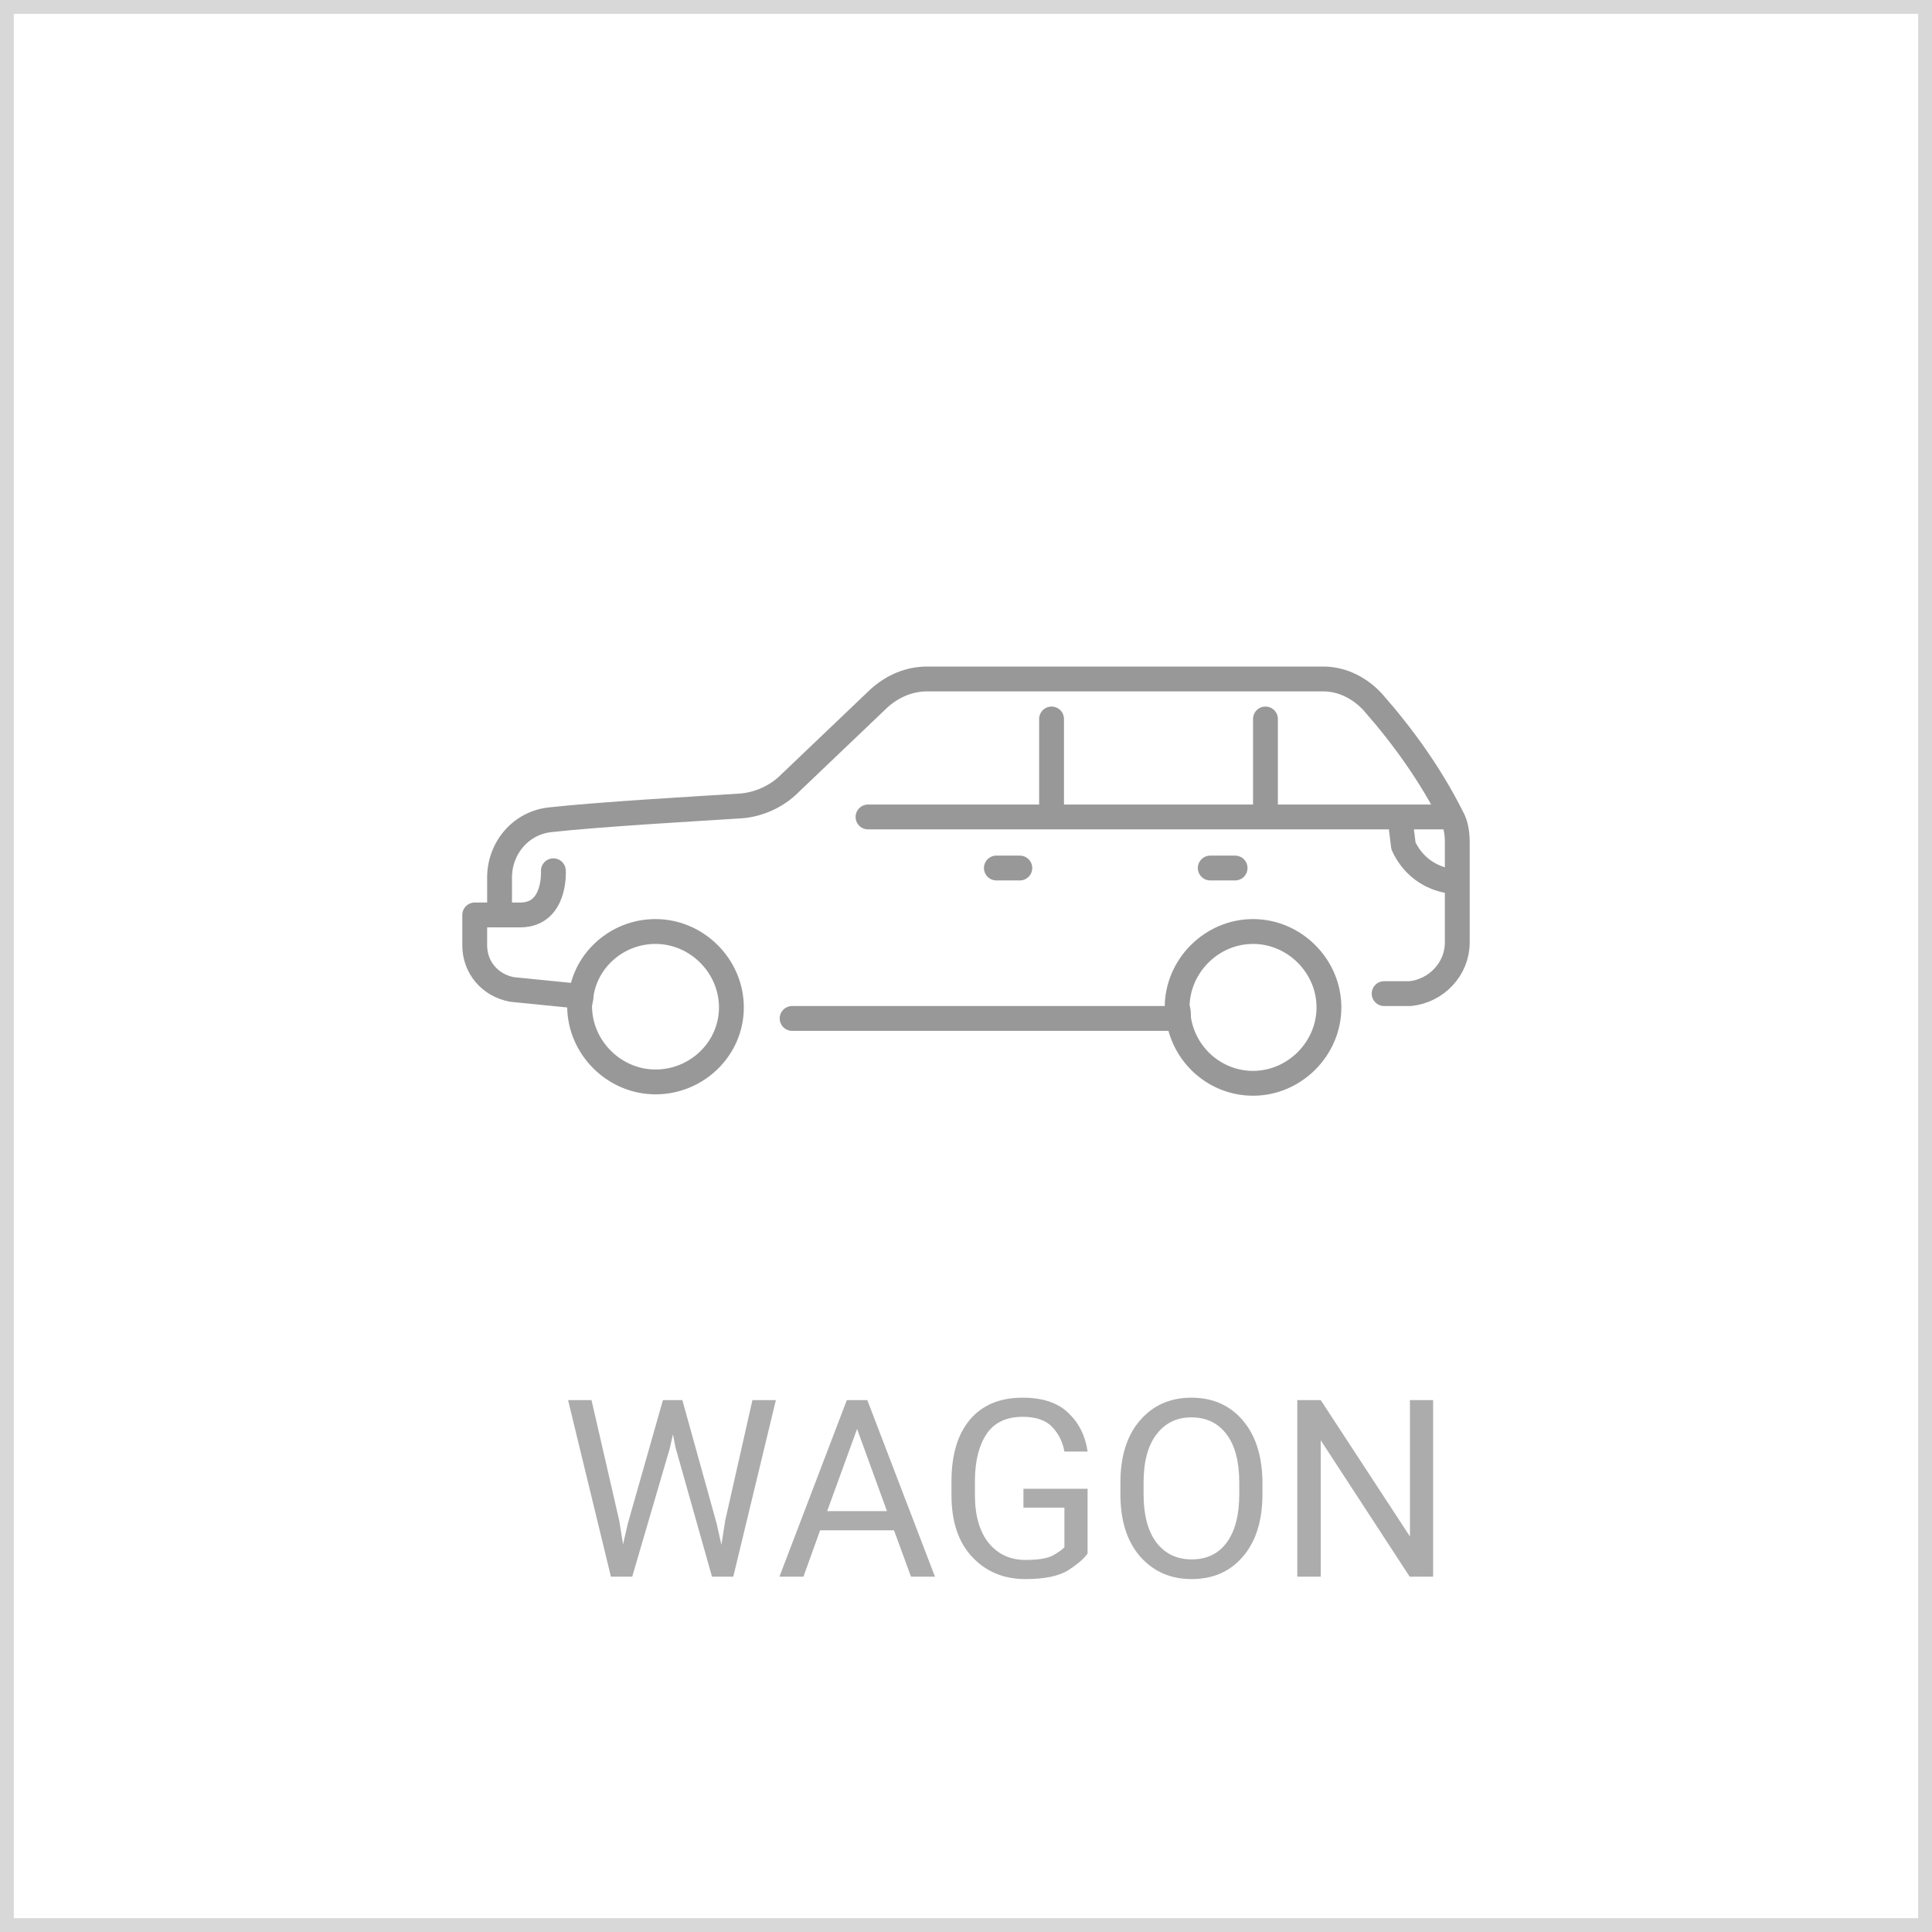
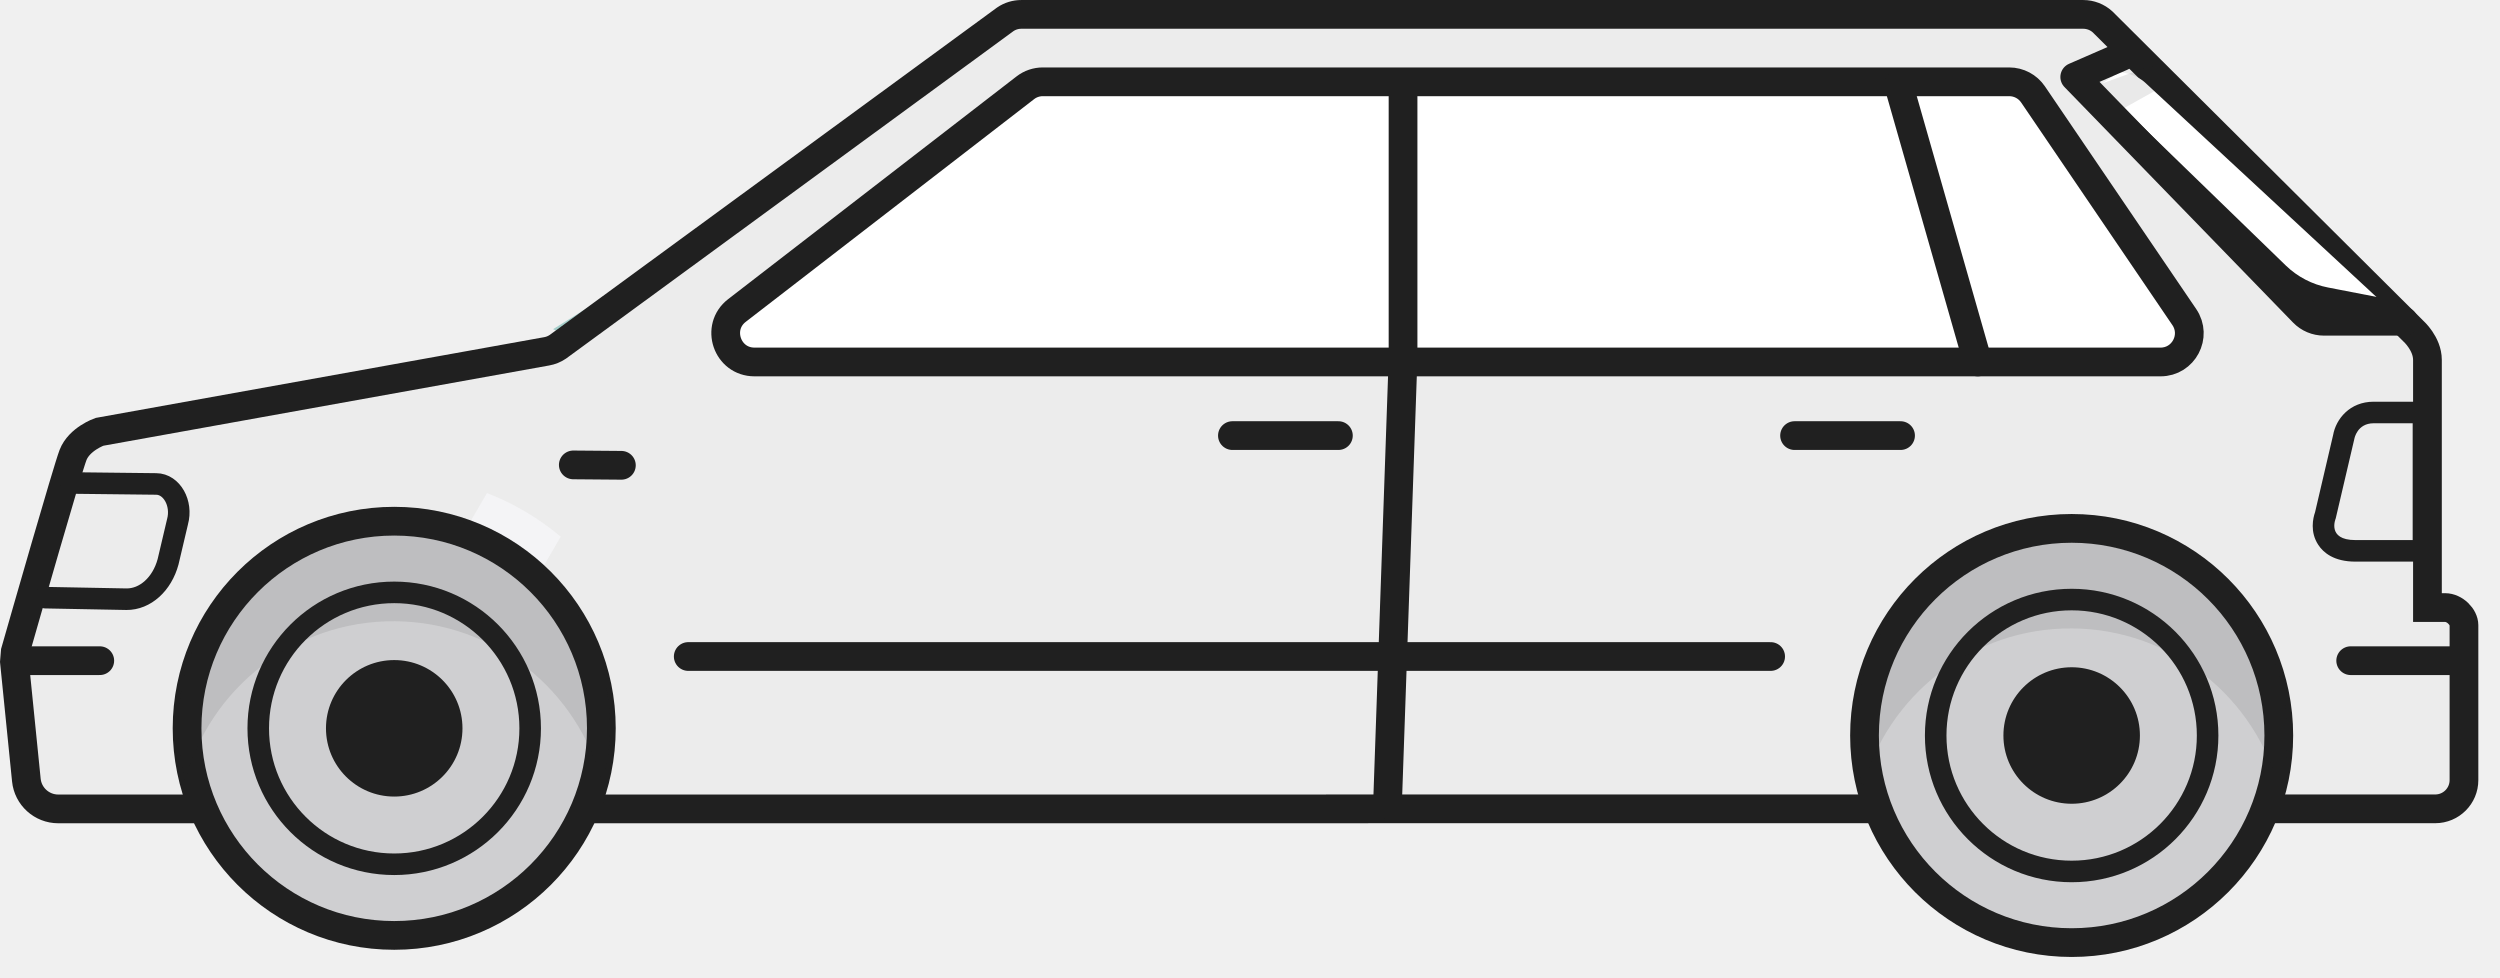
- <svg xmlns="http://www.w3.org/2000/svg" width="112px" height="112px" viewBox="0 0 112 112" version="1.1">
-   <defs />
+ <svg xmlns="http://www.w3.org/2000/svg" width="87px" height="34px" viewBox="0 0 87 34" version="1.1">
  <g id="Page-1" stroke="none" stroke-width="1" fill="none" fill-rule="evenodd">
-     <g id="Body-Type" transform="translate(-24, -224)">
-       <g id="Box---Body-Type" transform="translate(24, 224)">
-         <rect id="Rectangle" stroke="#D8D8D8" stroke-width="0.8" fill="#FFFFFF" x="0.4" y="0.4" width="111.2" height="111.2" />
-         <g id="Box-Text" transform="translate(2.4, 78.4)" stroke-width="1">
-           <g id="TEXT">
-             <rect id="white-bg" fill="#FFFFFF" x="0" y="0" width="107" height="16.8" />
-             <text font-family="Roboto-Regular, Roboto" font-size="14.4" font-weight="normal" fill="#989898">
-               <tspan x="56" y="13" text-anchor="middle">WAGON</tspan>
-             </text>
-             <g id="color-/-grey" style="mix-blend-mode: overlay;" fill="#989898">
-               <rect id="color" x="0" y="0" width="107.128" height="17.2" />
-             </g>
-           </g>
-         </g>
-         <g id="SUV-icon" transform="translate(25.6, 38.4)" stroke-width="1">
-           <g id="Group">
-             <rect id="white-bg" fill="#FFFFFF" x="0" y="0" width="60.8" height="25.6" />
-             <path d="M32.16,11.92 L33.52,11.92 M44.56,11.92 L46,11.92 M54.64,19.2 L56.16,19.2 C57.68,19.04 58.88,17.76 58.88,16.24 L58.88,10.4 C58.88,9.92 58.8,9.36 58.56,8.96 C57.36,6.56 55.76,4.32 54,2.32 C53.28,1.52 52.24,0.96 51.12,0.96 L28.16,0.96 C27.12,0.96 26.16,1.36 25.36,2.08 L20.16,7.04 C19.44,7.76 18.4,8.24 17.36,8.32 C14.88,8.48 9.2,8.8 6.32,9.12 C4.64,9.28 3.36,10.72 3.36,12.48 L3.36,14.64 L1.92,14.64 L1.92,16.4 C1.92,17.68 2.8,18.72 4.08,18.96 L8.08,19.36 M42.72,20.64 L20.32,20.64" id="Shape" stroke="#000000" stroke-width="1.44" stroke-linecap="round" stroke-linejoin="round" />
-             <path d="M8.08,19.36 C8.08,19.52 8,19.76 8,19.92 C8,22.32 10,24.32 12.4,24.32 C14.8,24.32 16.8,22.4 16.8,20 C16.8,17.6 14.8,15.6 12.4,15.6 C10.16,15.6 8.32,17.28 8.08,19.36 M42.72,20.64 C43.04,22.8 44.88,24.4 47.04,24.4 C49.44,24.4 51.44,22.4 51.44,20 C51.44,17.6 49.44,15.6 47.04,15.6 C44.64,15.6 42.64,17.6 42.64,20 C42.72,20.16 42.72,20.4 42.72,20.64 M24.72,8.96 L58.24,8.96 M35.36,3.28 L35.36,8.8 M47.76,3.28 L47.76,8.8 M6.48,12.08 C6.48,12.08 6.64,14.64 4.56,14.64 L3.44,14.64 M58.24,12.64 C57.12,12.4 56.24,11.68 55.76,10.64 L55.6,9.36" id="Shape" stroke="#000000" stroke-width="1.44" stroke-linecap="round" stroke-linejoin="round" />
-             <g id="color-/-grey" style="mix-blend-mode: screen;" fill="#989898">
-               <rect id="color" x="0" y="0" width="61.073" height="26.306" />
-             </g>
-           </g>
+     <g id="Car-Model-Icons---Greyscale" transform="translate(-17, -367)">
+       <g id="Group-69" transform="translate(17, 367)">
+         <polygon id="Fill-1" fill="#A5CECA" points="35.394 3.784 32.626 3.149 19.248 11.453 20.805 12.262 22.65 11.223" />
+         <g id="Group-68" transform="translate(0, 0.3026)">
+           <path d="M3.463,14.725 L19.027,11.923 C19.164,11.899 19.295,11.845 19.411,11.767 L34.983,0.37 C35.148,0.257 35.343,0.198 35.543,0.198 L72.495,0.198 C72.745,0.198 72.986,0.291 73.171,0.46 L83.982,11.217 C83.982,11.217 84.475,11.653 84.475,12.222 L84.475,20.84 L85.087,20.84 C85.428,20.84 85.746,21.169 85.746,21.454 L85.746,26.845 C85.746,27.398 85.298,27.845 84.746,27.845 L2.027,27.847 C1.454,27.847 0.974,27.413 0.917,26.842 L0.502,22.726 C0.512,22.604 0.522,22.492 0.532,22.37 C0.826,21.342 2.345,16.04 2.541,15.533 C2.758,14.971 3.463,14.725 3.463,14.725" id="Fill-2" fill="#ECECEC" />
+           <path d="M3.463,14.725 L19.027,11.923 C19.164,11.899 19.295,11.845 19.411,11.767 L34.983,0.37 C35.148,0.257 35.343,0.198 35.543,0.198 L72.495,0.198 C72.745,0.198 72.986,0.291 73.171,0.46 L83.982,11.217 C83.982,11.217 84.475,11.653 84.475,12.222 L84.475,20.84 L85.087,20.84 C85.428,20.84 85.746,21.169 85.746,21.454 L85.746,26.845 C85.746,27.398 85.298,27.845 84.746,27.845 L2.027,27.847 C1.454,27.847 0.974,27.413 0.917,26.842 L0.502,22.726 C0.512,22.604 0.522,22.492 0.532,22.37 C0.826,21.342 2.345,16.04 2.541,15.533 C2.758,14.971 3.463,14.725 3.463,14.725 Z" id="Stroke-4" stroke="#202020" />
+           <path d="M16.947,16.856 C17.888,17.221 18.753,17.735 19.513,18.374 L16.512,23.522 L13.062,23.522 L16.947,16.856 Z" id="Fill-6" fill="#F4F4F6" />
+           <path d="M6.51,25.042 C6.51,21.063 9.737,17.835 13.718,17.835 C17.699,17.835 20.927,21.063 20.927,25.042 C20.927,29.023 17.699,32.25 13.718,32.25 C9.737,32.25 6.51,29.023 6.51,25.042" id="Fill-8" fill="#CFCFD1" />
+           <path d="M6.51,25.042 C6.51,21.063 9.737,17.835 13.718,17.835 C17.699,17.835 20.927,21.063 20.927,25.042 C20.927,29.023 17.699,32.25 13.718,32.25 C9.737,32.25 6.51,29.023 6.51,25.042 Z" id="Stroke-10" stroke="#202020" stroke-linecap="round" stroke-linejoin="round" />
+           <path d="M83.151,10.451 C83.36,10.645 83.301,10.764 83.02,10.716 L80.872,10.345 C80.59,10.297 80.196,10.091 79.996,9.887 L73.201,3.169 C73.001,2.966 72.832,2.627 73.117,2.627 L73.743,2.213 C74.028,2.213 74.433,2.371 74.643,2.565" id="Fill-12" fill="#FFFFFF" />
+           <path d="M83.961,13.677 L82.602,13.677 C81.772,13.677 81.29,14.28 81.192,14.839 L80.564,17.523 C80.493,17.726 80.38,18.21 80.677,18.66 C80.852,18.926 81.217,19.242 81.967,19.242 L83.961,19.242 C84.375,19.242 84.711,18.906 84.711,18.492 L84.711,14.427 C84.711,14.013 84.375,13.677 83.961,13.677 M83.961,14.427 L83.961,18.492 L81.967,18.492 C80.959,18.492 81.283,17.739 81.283,17.739 L81.932,14.967 C81.932,14.967 82.025,14.427 82.602,14.427 L83.961,14.427" id="Fill-14" fill="#202020" />
+           <path d="M20.186,15.821 C20.186,15.869 20.225,15.908 20.272,15.908 L21.105,15.908 C21.153,15.908 21.192,15.869 21.192,15.821 L21.192,15.632 C21.192,15.585 21.153,15.546 21.105,15.546 L20.272,15.546 C20.225,15.546 20.186,15.585 20.186,15.632 L20.186,15.821 Z" id="Fill-16" fill="#FFFFFF" />
+           <path d="M83.982,11.217 L84.288,11.134 L83.107,10.108 L81.014,9.702 C80.462,9.596 79.953,9.33 79.549,8.94 L73.579,3.152 L73.146,3.532 C80.078,10.626 80.224,10.699 80.341,10.758 C80.427,10.801 80.184,10.457 83.982,11.217" id="Fill-18" fill="#202020" />
+           <path d="M73.389,3.613 C73.421,3.613 73.504,3.679 73.537,3.672 L75.034,2.836 C75.267,2.782 75.076,1.938 74.842,1.992 L72.926,2.684 C72.489,2.817 72.837,3.128 72.999,3.375 C73.113,3.546 73.192,3.613 73.389,3.613" id="Fill-20" fill-opacity="0.1" fill="#202020" />
+           <path d="M26.256,12.294 L75.187,12.294 C75.989,12.294 76.465,11.396 76.014,10.732 L70.748,2.981 C70.562,2.708 70.252,2.544 69.921,2.544 L36.291,2.544 C36.07,2.544 35.855,2.617 35.68,2.753 L25.645,10.503 C24.89,11.086 25.302,12.294 26.256,12.294" id="Fill-22" fill="#FFFFFF" />
+           <path d="M26.256,12.294 L75.187,12.294 C75.989,12.294 76.465,11.396 76.014,10.732 L70.748,2.981 C70.562,2.708 70.252,2.544 69.921,2.544 L36.291,2.544 C36.07,2.544 35.855,2.617 35.68,2.753 L25.645,10.503 C24.89,11.086 25.302,12.294 26.256,12.294 Z" id="Stroke-24" stroke="#202020" stroke-width="0.75" stroke-linecap="round" stroke-linejoin="round" />
+           <path d="M1.579,20.496 L4.401,20.55 C5.054,20.555 5.639,20.026 5.849,19.248 L6.178,17.853 C6.353,17.211 5.977,16.543 5.436,16.539 L2.451,16.505" id="Stroke-26" stroke="#202020" stroke-width="0.75" stroke-linecap="round" stroke-linejoin="round" />
+           <path d="M21.624,15.89 L19.951,15.876" id="Stroke-28" stroke="#202020" stroke-linecap="round" stroke-linejoin="round" />
+           <path d="M73.826,1.669 L72.201,2.377 L80.156,10.573 C80.345,10.768 80.604,10.877 80.874,10.877 L83.648,10.877" id="Stroke-30" stroke="#202020" stroke-linecap="round" stroke-linejoin="round" />
+           <path d="M26.256,12.294 L75.187,12.294 C75.989,12.294 76.465,11.396 76.014,10.732 L70.748,2.981 C70.562,2.708 70.252,2.544 69.921,2.544 L36.291,2.544 C36.07,2.544 35.855,2.617 35.68,2.753 L25.645,10.503 C24.89,11.086 25.302,12.294 26.256,12.294 Z" id="Stroke-32" stroke="#202020" stroke-linecap="round" stroke-linejoin="round" />
+           <polyline id="Stroke-34" stroke="#202020" stroke-linecap="round" stroke-linejoin="round" points="48.826 2.669 48.826 12.169 48.284 27.711" />
+           <path d="M66.076,2.669 L68.826,12.294" id="Stroke-36" stroke="#202020" stroke-linecap="round" stroke-linejoin="round" />
+           <path d="M62.451,14.856 L66.139,14.856" id="Stroke-38" stroke="#202020" stroke-linecap="round" stroke-linejoin="round" />
+           <path d="M81.804,22.689 L85.492,22.689" id="Stroke-40" stroke="#202020" stroke-linecap="round" stroke-linejoin="round" />
+           <path d="M0.701,22.689 L3.472,22.689" id="Stroke-42" stroke="#202020" stroke-linecap="round" stroke-linejoin="round" />
+           <path d="M42.888,14.856 L46.576,14.856" id="Stroke-44" stroke="#202020" stroke-linecap="round" stroke-linejoin="round" />
+           <path d="M23.951,22.544 L61.618,22.544" id="Stroke-46" stroke="#202020" stroke-linecap="round" stroke-linejoin="round" />
+           <path d="M18.45,25.043 C18.45,27.656 16.331,29.774 13.719,29.774 C11.105,29.774 8.987,27.656 8.987,25.043 C8.987,22.43 11.105,20.312 13.719,20.312 C16.331,20.312 18.45,22.43 18.45,25.043" id="Fill-48" fill="#CFCFD1" />
+           <path d="M18.45,25.043 C18.45,27.656 16.331,29.774 13.719,29.774 C11.105,29.774 8.987,27.656 8.987,25.043 C8.987,22.43 11.105,20.312 13.719,20.312 C16.331,20.312 18.45,22.43 18.45,25.043 Z" id="Stroke-50" stroke="#202020" stroke-width="0.75" stroke-linecap="round" stroke-linejoin="round" />
+           <path d="M16.094,25.043 C16.094,26.355 15.031,27.418 13.719,27.418 C12.407,27.418 11.344,26.355 11.344,25.043 C11.344,23.731 12.407,22.668 13.719,22.668 C15.031,22.668 16.094,23.731 16.094,25.043" id="Fill-52" fill="#202020" />
+           <path d="M13.744,21.316 C17.232,21.344 20.138,23.748 20.958,26.977 C21.123,26.367 21.223,25.73 21.228,25.069 C21.261,20.918 17.924,17.528 13.775,17.494 C9.626,17.461 6.235,20.796 6.202,24.948 C6.196,25.609 6.286,26.248 6.441,26.86 C7.313,23.644 10.257,21.289 13.744,21.316" id="Fill-54" fill-opacity="0.1" fill="#202020" />
+           <path d="M64.885,25.292 C64.885,21.313 68.112,18.085 72.093,18.085 C76.074,18.085 79.302,21.313 79.302,25.292 C79.302,29.273 76.074,32.5 72.093,32.5 C68.112,32.5 64.885,29.273 64.885,25.292" id="Fill-56" fill="#CFCFD1" />
+           <path d="M64.885,25.292 C64.885,21.313 68.112,18.085 72.093,18.085 C76.074,18.085 79.302,21.313 79.302,25.292 C79.302,29.273 76.074,32.5 72.093,32.5 C68.112,32.5 64.885,29.273 64.885,25.292 Z" id="Stroke-58" stroke="#202020" stroke-linecap="round" stroke-linejoin="round" />
+           <path d="M76.825,25.293 C76.825,27.906 74.706,30.024 72.094,30.024 C69.48,30.024 67.362,27.906 67.362,25.293 C67.362,22.68 69.48,20.562 72.094,20.562 C74.706,20.562 76.825,22.68 76.825,25.293" id="Fill-60" fill="#CFCFD1" />
+           <path d="M76.825,25.293 C76.825,27.906 74.706,30.024 72.094,30.024 C69.48,30.024 67.362,27.906 67.362,25.293 C67.362,22.68 69.48,20.562 72.094,20.562 C74.706,20.562 76.825,22.68 76.825,25.293 Z" id="Stroke-62" stroke="#202020" stroke-width="0.75" stroke-linecap="round" stroke-linejoin="round" />
+           <path d="M74.469,25.293 C74.469,26.605 73.406,27.668 72.094,27.668 C70.782,27.668 69.719,26.605 69.719,25.293 C69.719,23.981 70.782,22.918 72.094,22.918 C73.406,22.918 74.469,23.981 74.469,25.293" id="Fill-64" fill="#202020" />
+           <path d="M72.119,21.566 C75.607,21.594 78.513,23.998 79.333,27.227 C79.498,26.617 79.598,25.98 79.603,25.319 C79.636,21.168 76.299,17.778 72.15,17.744 C68.001,17.711 64.61,21.046 64.577,25.198 C64.571,25.859 64.661,26.498 64.816,27.11 C65.688,23.894 68.632,21.539 72.119,21.566" id="Fill-66" fill-opacity="0.1" fill="#202020" />
        </g>
      </g>
    </g>
  </g>
</svg>
